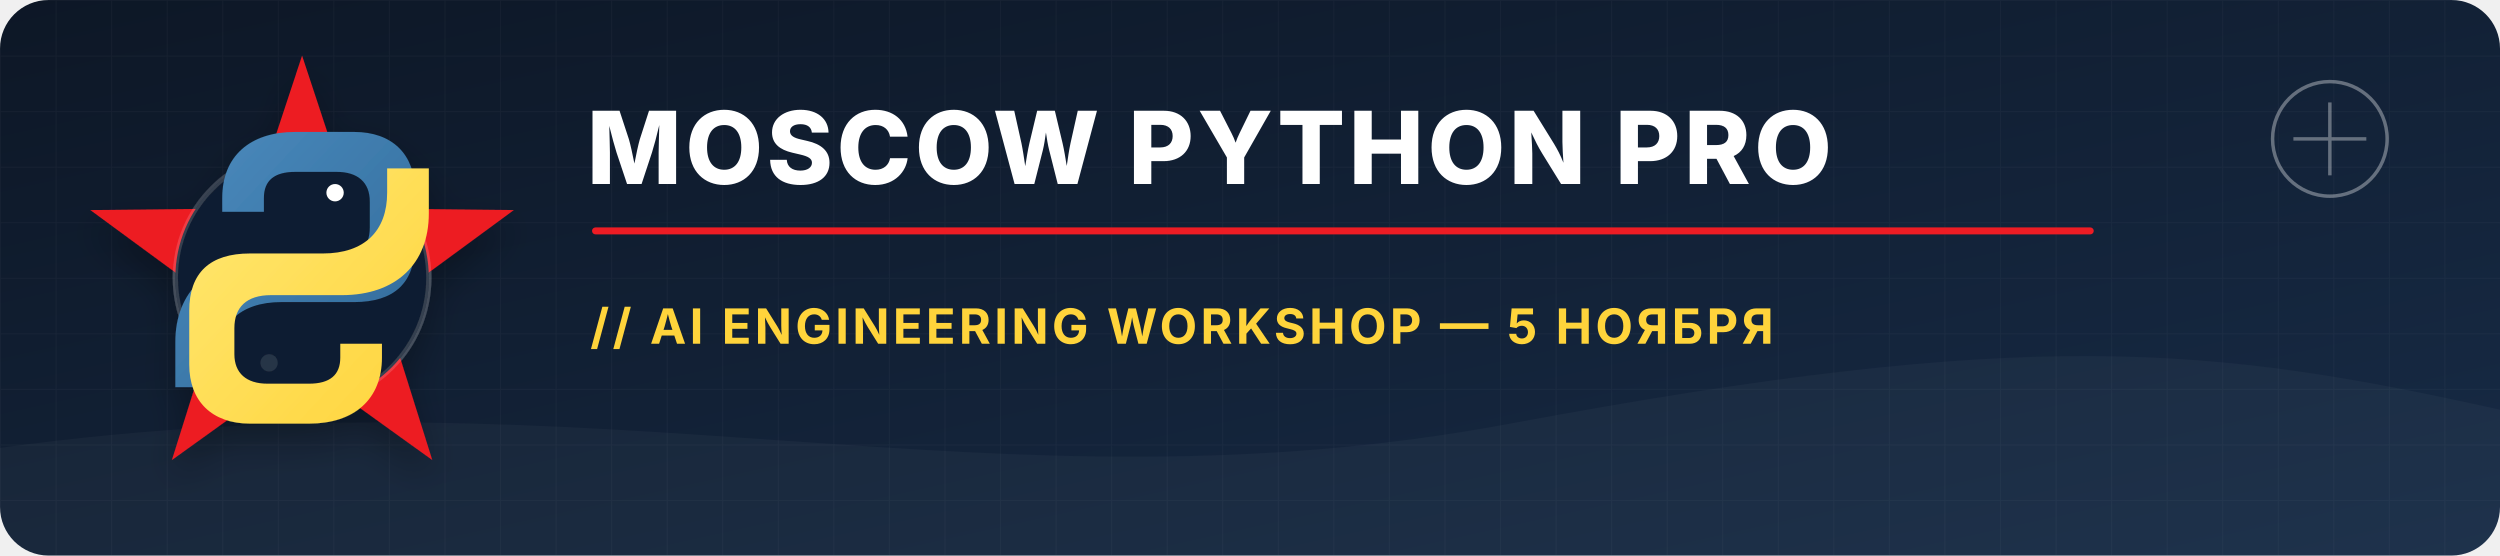
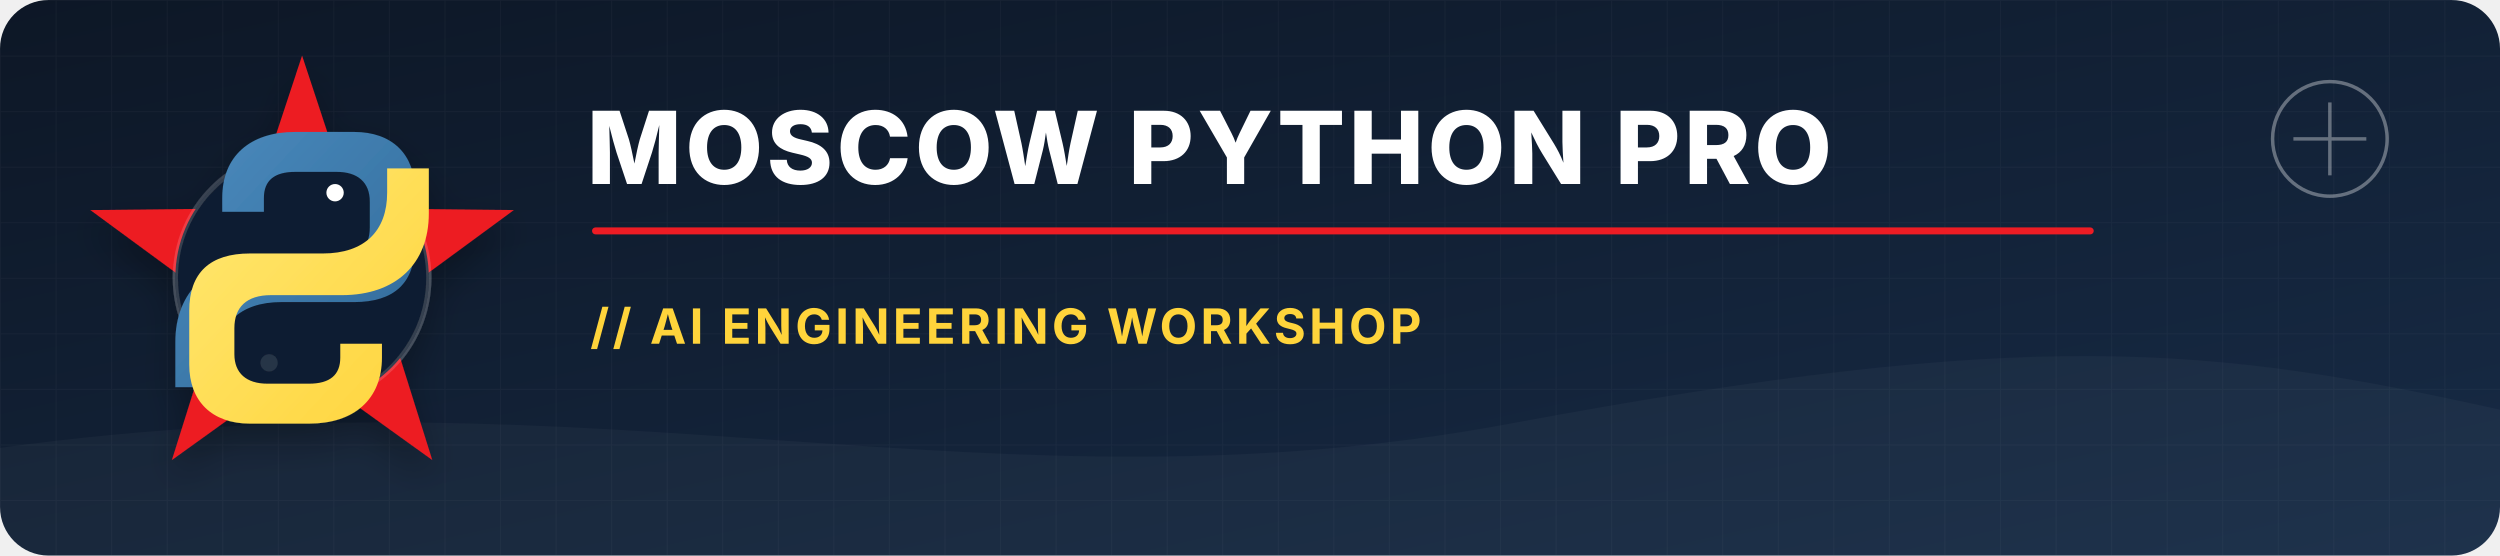
<svg xmlns="http://www.w3.org/2000/svg" viewBox="0 0 1440 320" role="img" aria-labelledby="title desc">
  <defs>
    <linearGradient id="background" x1="0" y1="0" x2="1" y2="1">
      <stop offset="0" stop-color="#0d1726" />
      <stop offset="1" stop-color="#172b46" />
    </linearGradient>
    <linearGradient id="python-blue" x1="0" y1="0" x2="1" y2="1">
      <stop offset="0" stop-color="#4b8bbe" />
      <stop offset="1" stop-color="#306998" />
    </linearGradient>
    <linearGradient id="python-yellow" x1="0" y1="0" x2="1" y2="1">
      <stop offset="0" stop-color="#ffe873" />
      <stop offset="1" stop-color="#ffd43b" />
    </linearGradient>
    <pattern id="grid" width="32" height="32" patternUnits="userSpaceOnUse">
      <path d="M32 0H0V32" fill="none" stroke="#ffffff" stroke-opacity=".035" />
    </pattern>
    <filter id="shadow" x="-30%" y="-30%" width="160%" height="160%">
      <feDropShadow dx="0" dy="10" stdDeviation="10" flood-color="#000000" flood-opacity=".3" />
    </filter>
  </defs>
  <rect width="1440" height="320" rx="28" fill="url(#background)" />
  <rect width="1440" height="320" rx="28" fill="url(#grid)" />
  <path d="M0 258C350 210 570 300 870 244s403-45 570-8v84H0z" fill="#ffffff" opacity=".035" />
  <g transform="translate(42 28)" filter="url(#shadow)">
    <path d="M132 4l29 88 93 1-75 55 28 89-75-54-75 54 28-89L10 93l93-1z" fill="#ed1c24" />
    <circle cx="132" cy="132" r="73" fill="#101d30" stroke="#ffffff" stroke-opacity=".15" stroke-width="3" />
    <path d="M86 86c0-24 16-38 42-38h34c22 0 35 13 35 34v31c0 22-12 33-35 33h-42c-24 0-37 13-37 35v14H59v-26c0-29 19-47 50-47h41c14 0 21-7 21-19V88c0-11-7-17-19-17h-24c-12 0-18 5-18 15v8H86z" fill="url(#python-blue)" />
    <circle cx="151" cy="83" r="5" fill="#ffffff" />
    <path d="M178 178c0 24-16 38-42 38h-34c-22 0-35-13-35-34v-31c0-22 12-33 35-33h42c24 0 37-13 37-35V69h24v26c0 29-19 47-50 47h-41c-14 0-21 7-21 19v15c0 11 7 17 19 17h24c12 0 18-5 18-15v-8h24z" fill="url(#python-yellow)" />
    <circle cx="113" cy="181" r="5" fill="#253447" />
  </g>
  <g font-family="Inter, Arial, sans-serif" fill="#ffffff">
    <text x="338" y="106" font-size="58" font-weight="800" letter-spacing="2">MOSCOW PYTHON PRO</text>
    <rect x="341" y="131" width="865" height="4" rx="2" fill="#ed1c24" />
-     <text x="340" y="198" font-size="28" font-weight="700" fill="#ffd43b" letter-spacing="2">// AI ENGINEERING WORKSHOP — 5 НОЯБРЯ</text>
+     <text x="340" y="198" font-size="28" font-weight="700" fill="#ffd43b" letter-spacing="2">// AI ENGINEERING WORKSHOP</text>
  </g>
  <g transform="translate(1308 46)" fill="none" stroke="#ffffff" stroke-opacity=".35" stroke-width="2">
    <circle cx="34" cy="34" r="33" />
    <path d="M34 13v42M13 34h42" />
  </g>
</svg>
